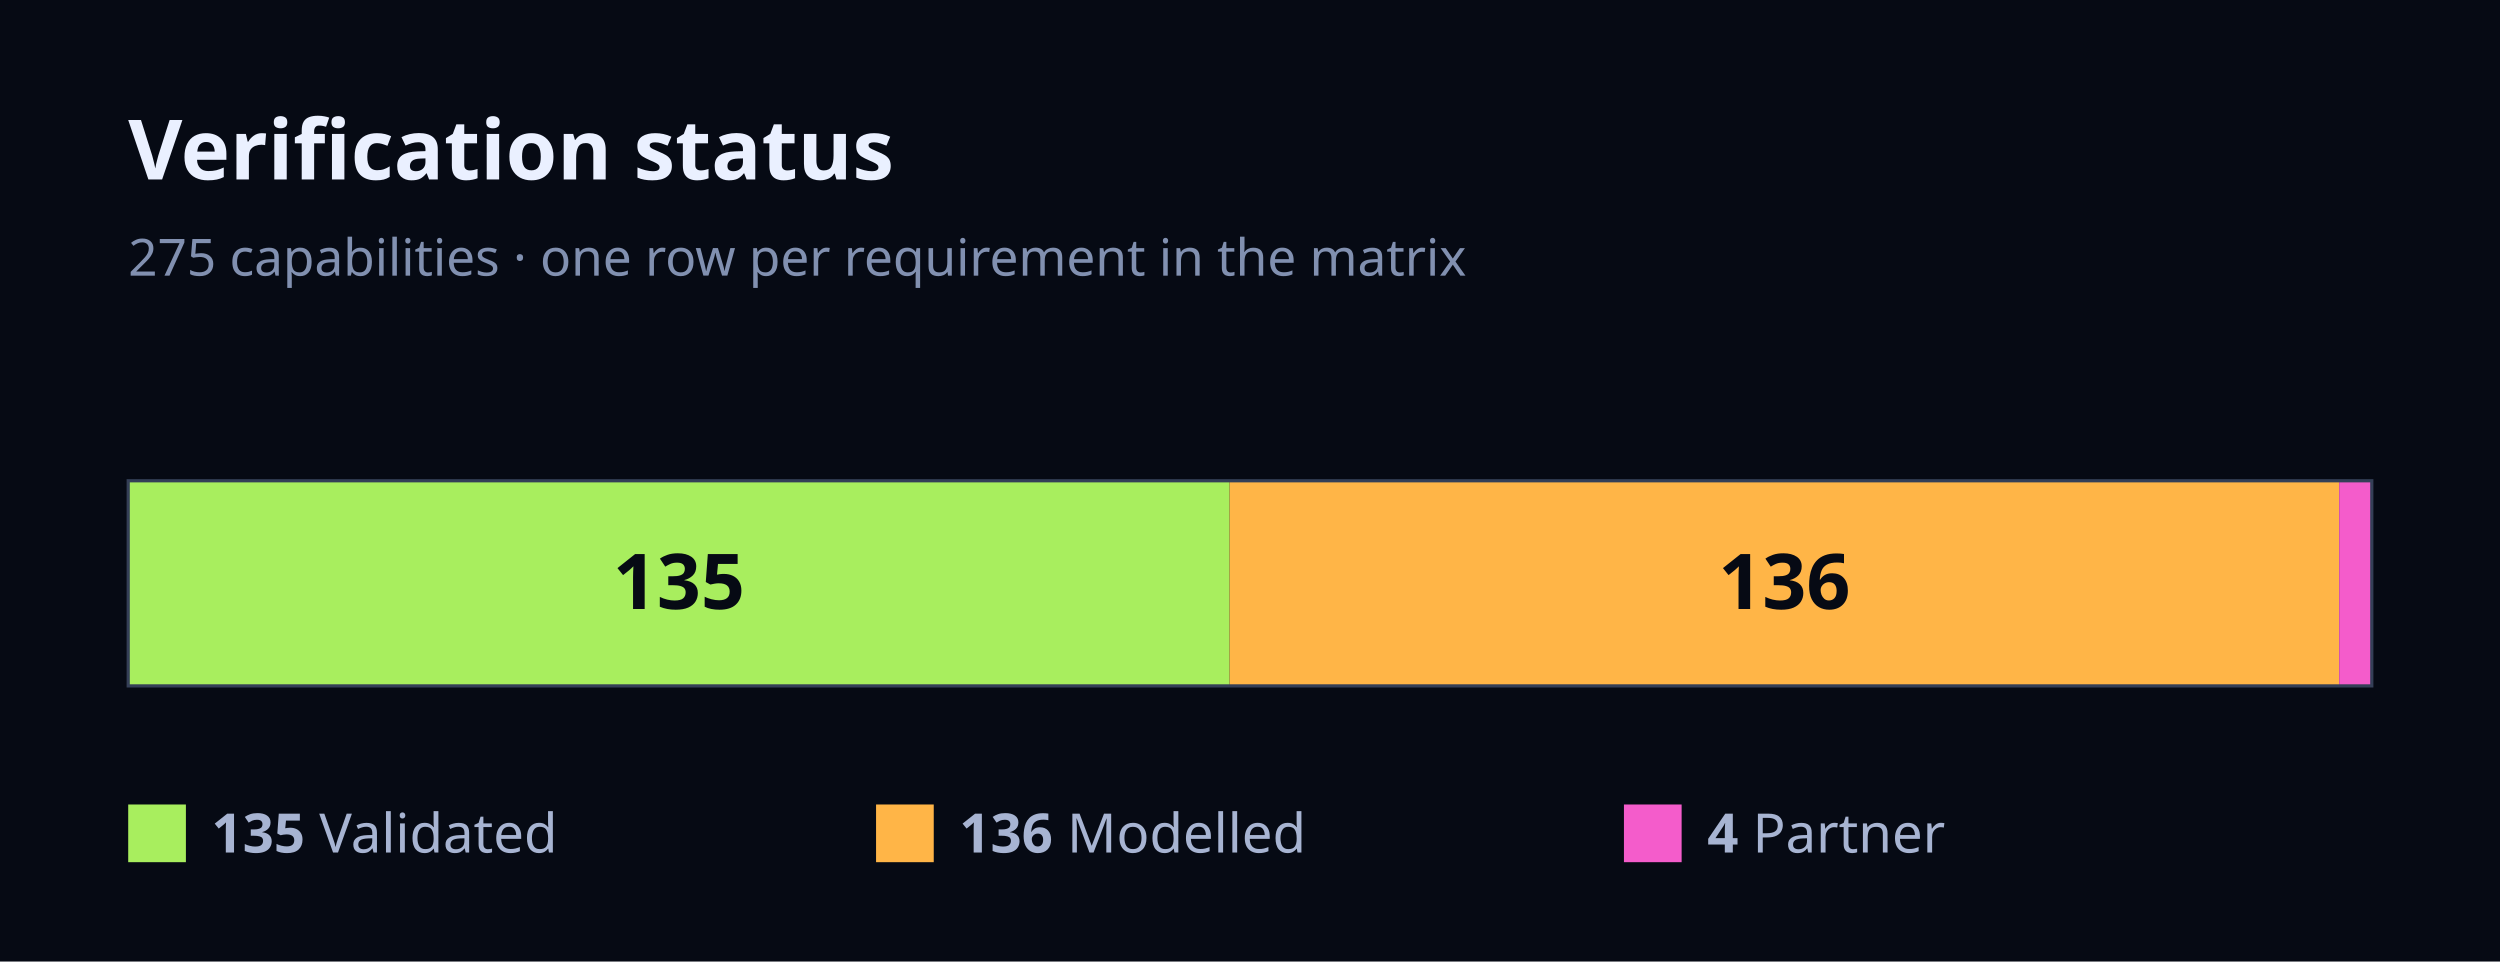
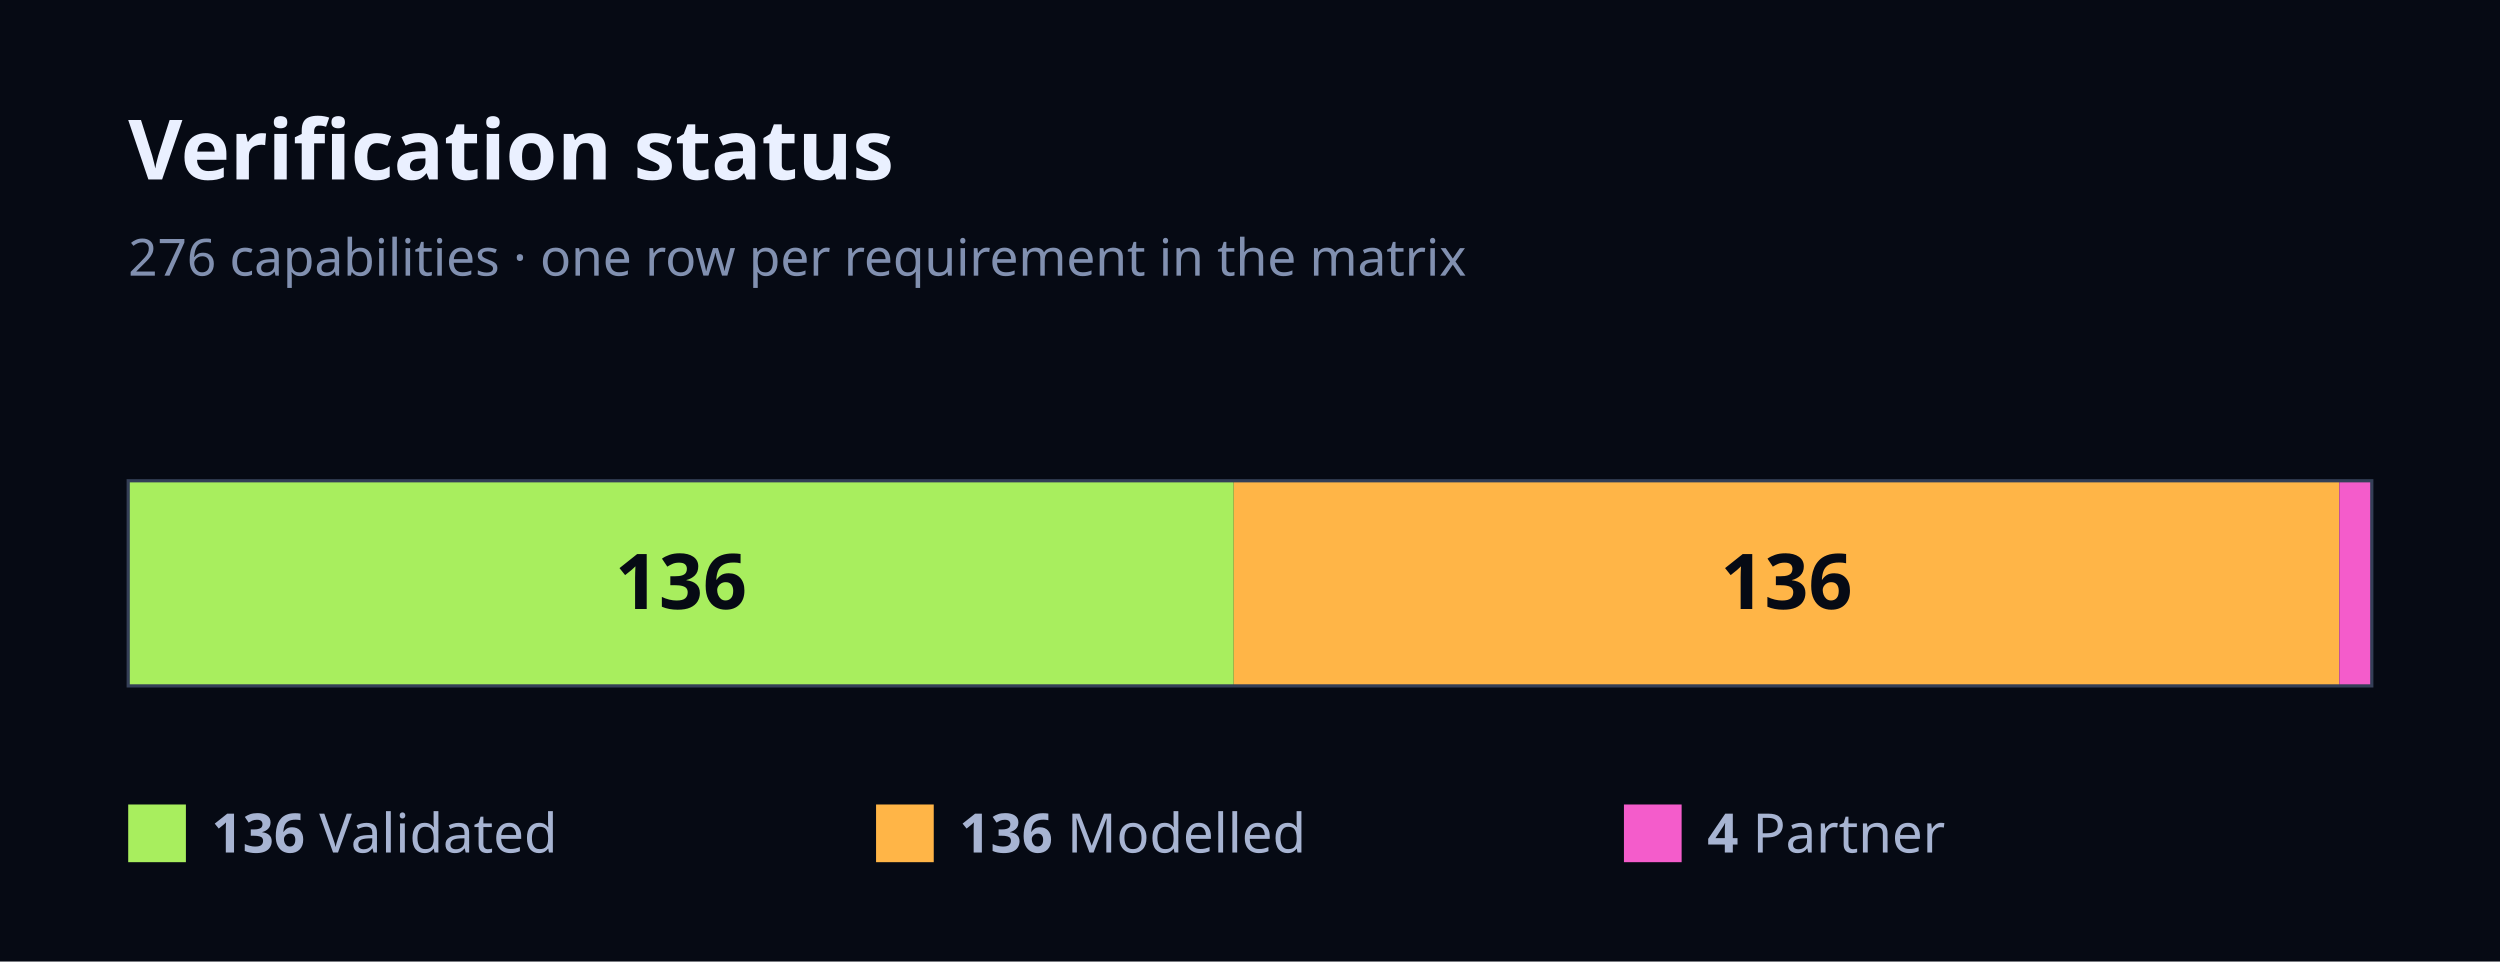
<svg xmlns="http://www.w3.org/2000/svg" width="780" height="300" viewBox="0 0 780 300" font-family="Geist, ui-sans-serif, system-ui, sans-serif">
  <rect x="0" y="0" width="780" height="300" fill="#060A14" />
  <text x="40" y="56" font-size="26" font-weight="700" fill="#EAF0FF">Verification status</text>
-   <text x="40" y="86" font-size="16" fill="#8190B0">275 capabilities · one row per requirement in the matrix</text>
-   <rect x="40" y="150" width="343.64" height="64" fill="#A8EE5E" />
-   <text x="211.82" y="190" font-size="24" font-weight="700" fill="#060A14" text-anchor="middle">135</text>
-   <rect x="383.64" y="150" width="346.18" height="64" fill="#FFB547" />
-   <text x="556.73" y="190" font-size="24" font-weight="700" fill="#060A14" text-anchor="middle">136</text>
-   <rect x="729.82" y="150" width="10.18" height="64" fill="#F45CCB" />
+   <text x="40" y="86" font-size="16" fill="#8190B0">276 capabilities · one row per requirement in the matrix</text>
+   <rect x="40" y="150" width="344.93" height="64" fill="#A8EE5E" />
+   <text x="212.46" y="190" font-size="24" font-weight="700" fill="#060A14" text-anchor="middle">136</text>
+   <rect x="384.93" y="150" width="344.93" height="64" fill="#FFB547" />
+   <text x="557.39" y="190" font-size="24" font-weight="700" fill="#060A14" text-anchor="middle">136</text>
+   <rect x="729.86" y="150" width="10.14" height="64" fill="#F45CCB" />
  <rect x="40" y="150" width="700" height="64" fill="none" stroke="#343F57" stroke-width="1" />
  <rect x="40" y="251" width="18" height="18" fill="#A8EE5E" />
  <text x="66" y="266" font-size="17" fill="#A7B4D2">
-     <tspan font-weight="700">135</tspan> Validated</text>
+     <tspan font-weight="700">136</tspan> Validated</text>
  <rect x="273.33" y="251" width="18" height="18" fill="#FFB547" />
  <text x="299.33" y="266" font-size="17" fill="#A7B4D2">
    <tspan font-weight="700">136</tspan> Modelled</text>
  <rect x="506.67" y="251" width="18" height="18" fill="#F45CCB" />
  <text x="532.67" y="266" font-size="17" fill="#A7B4D2">
    <tspan font-weight="700">4</tspan> Partner</text>
</svg>
